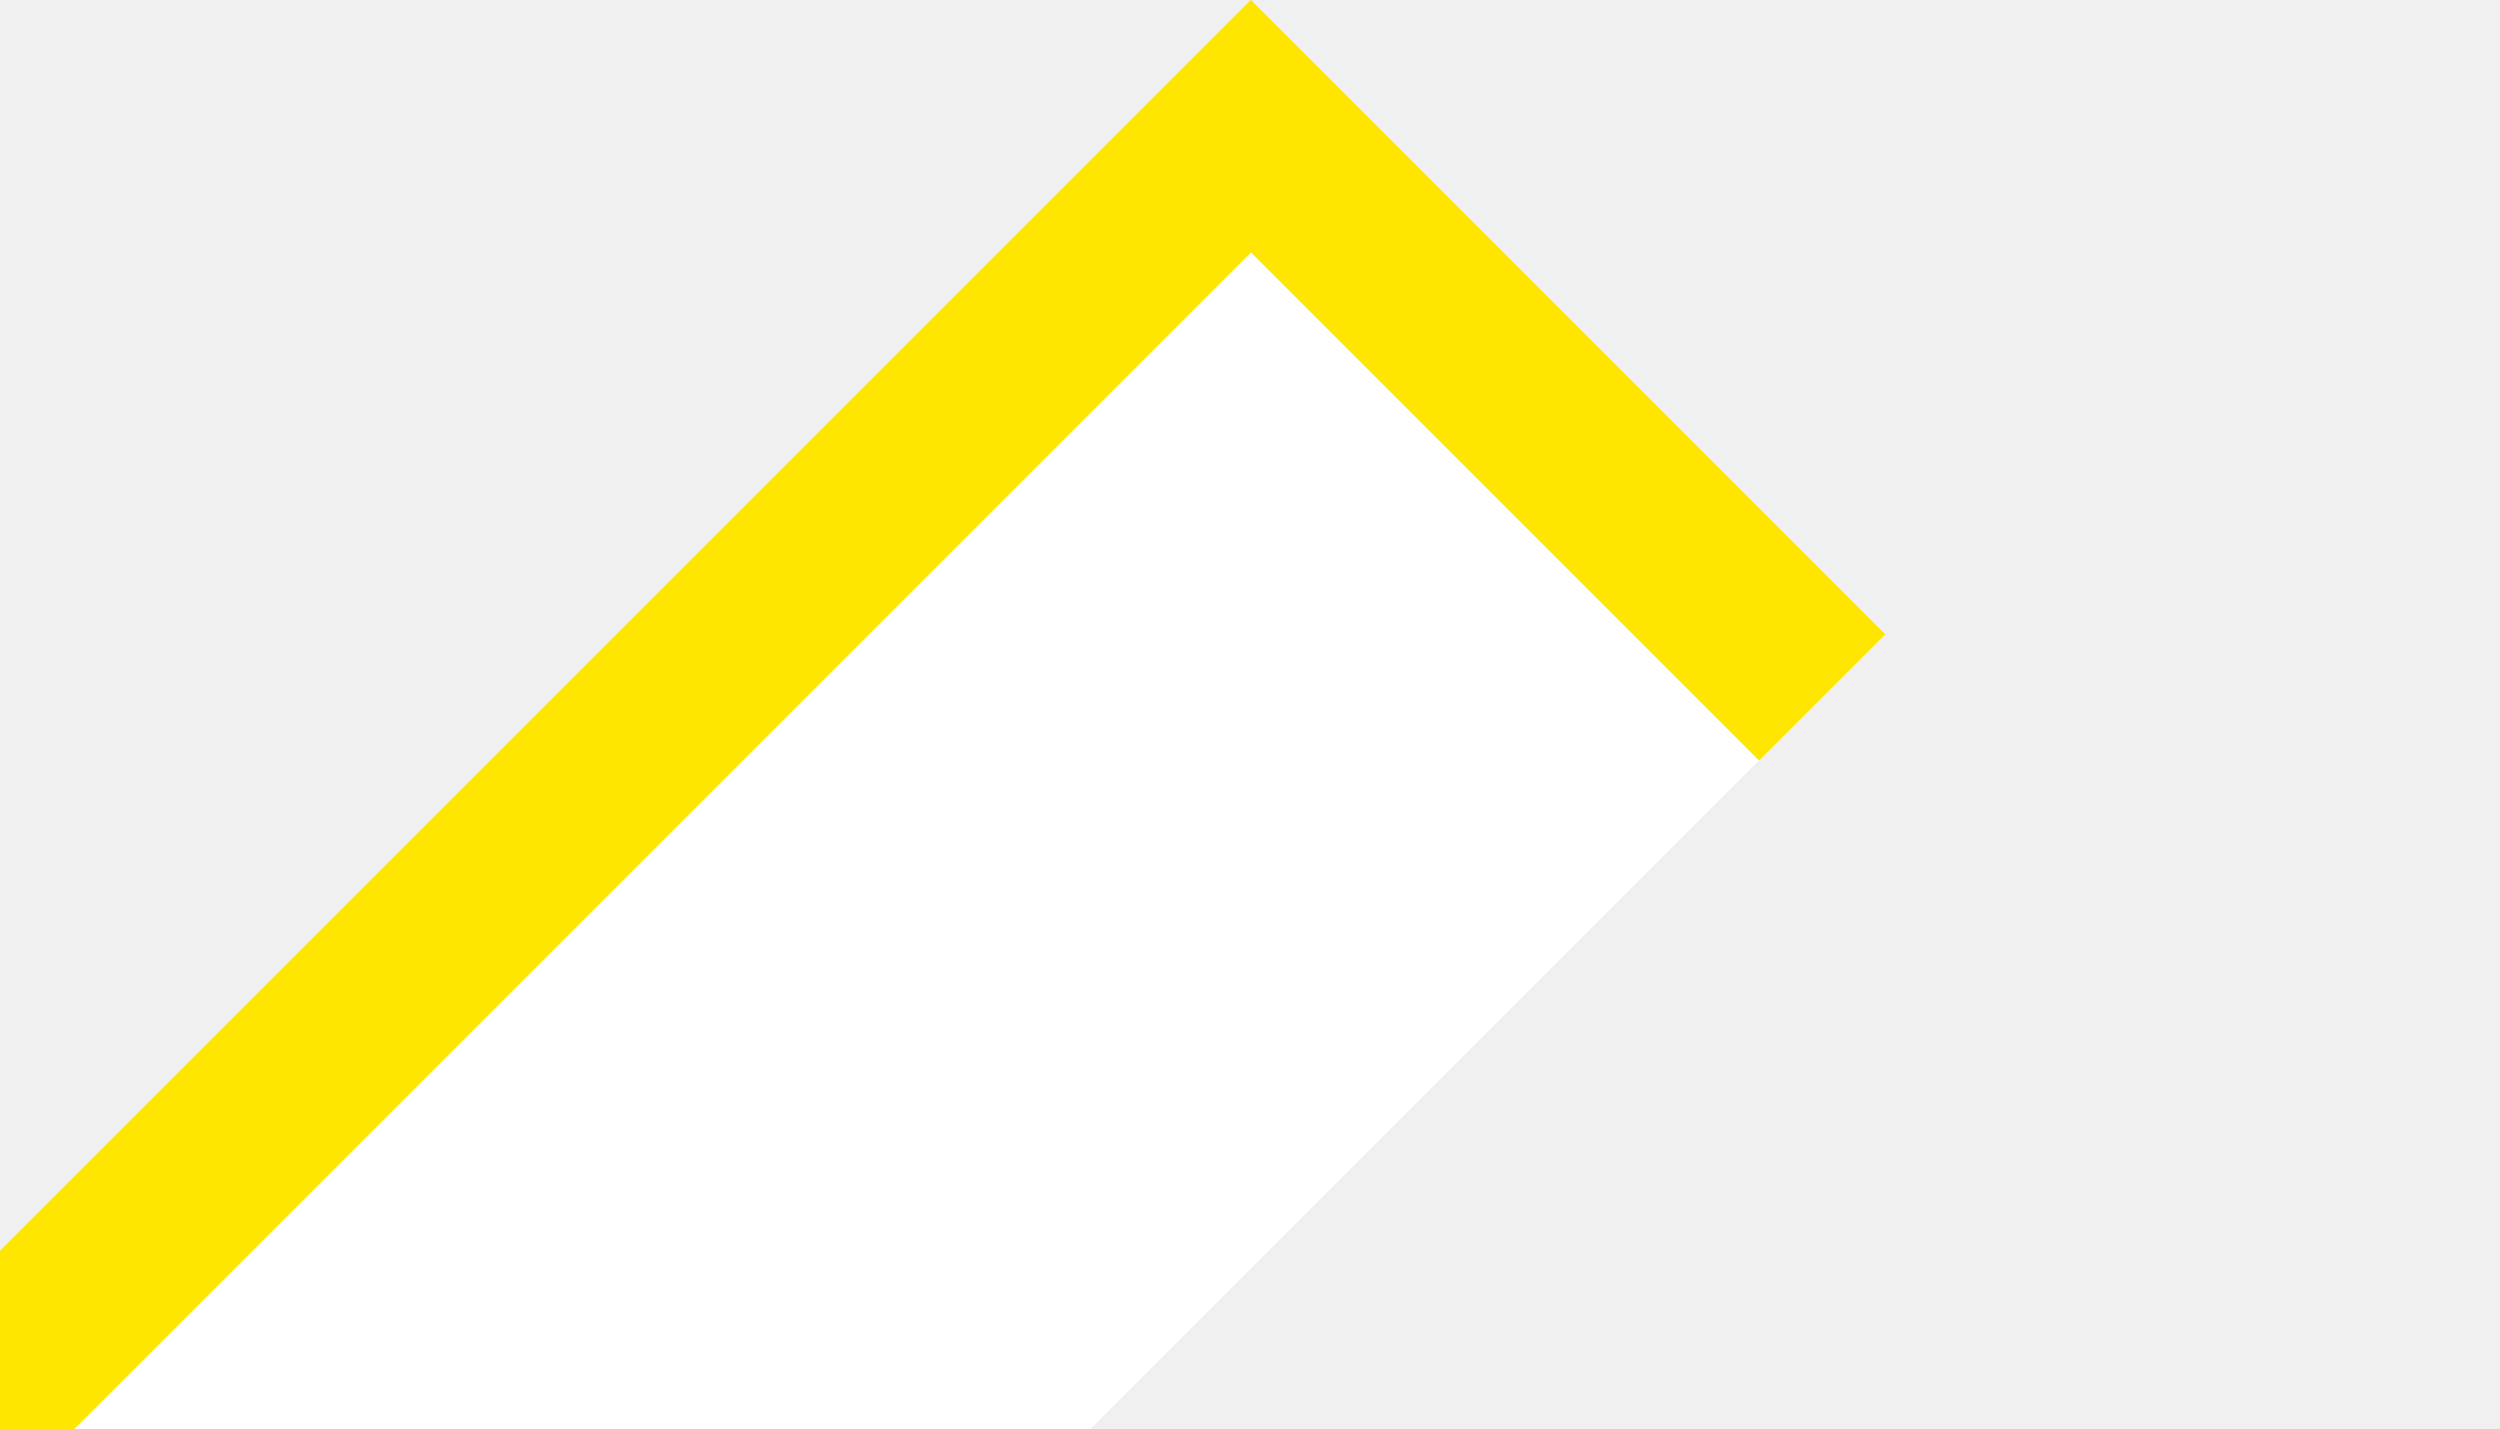
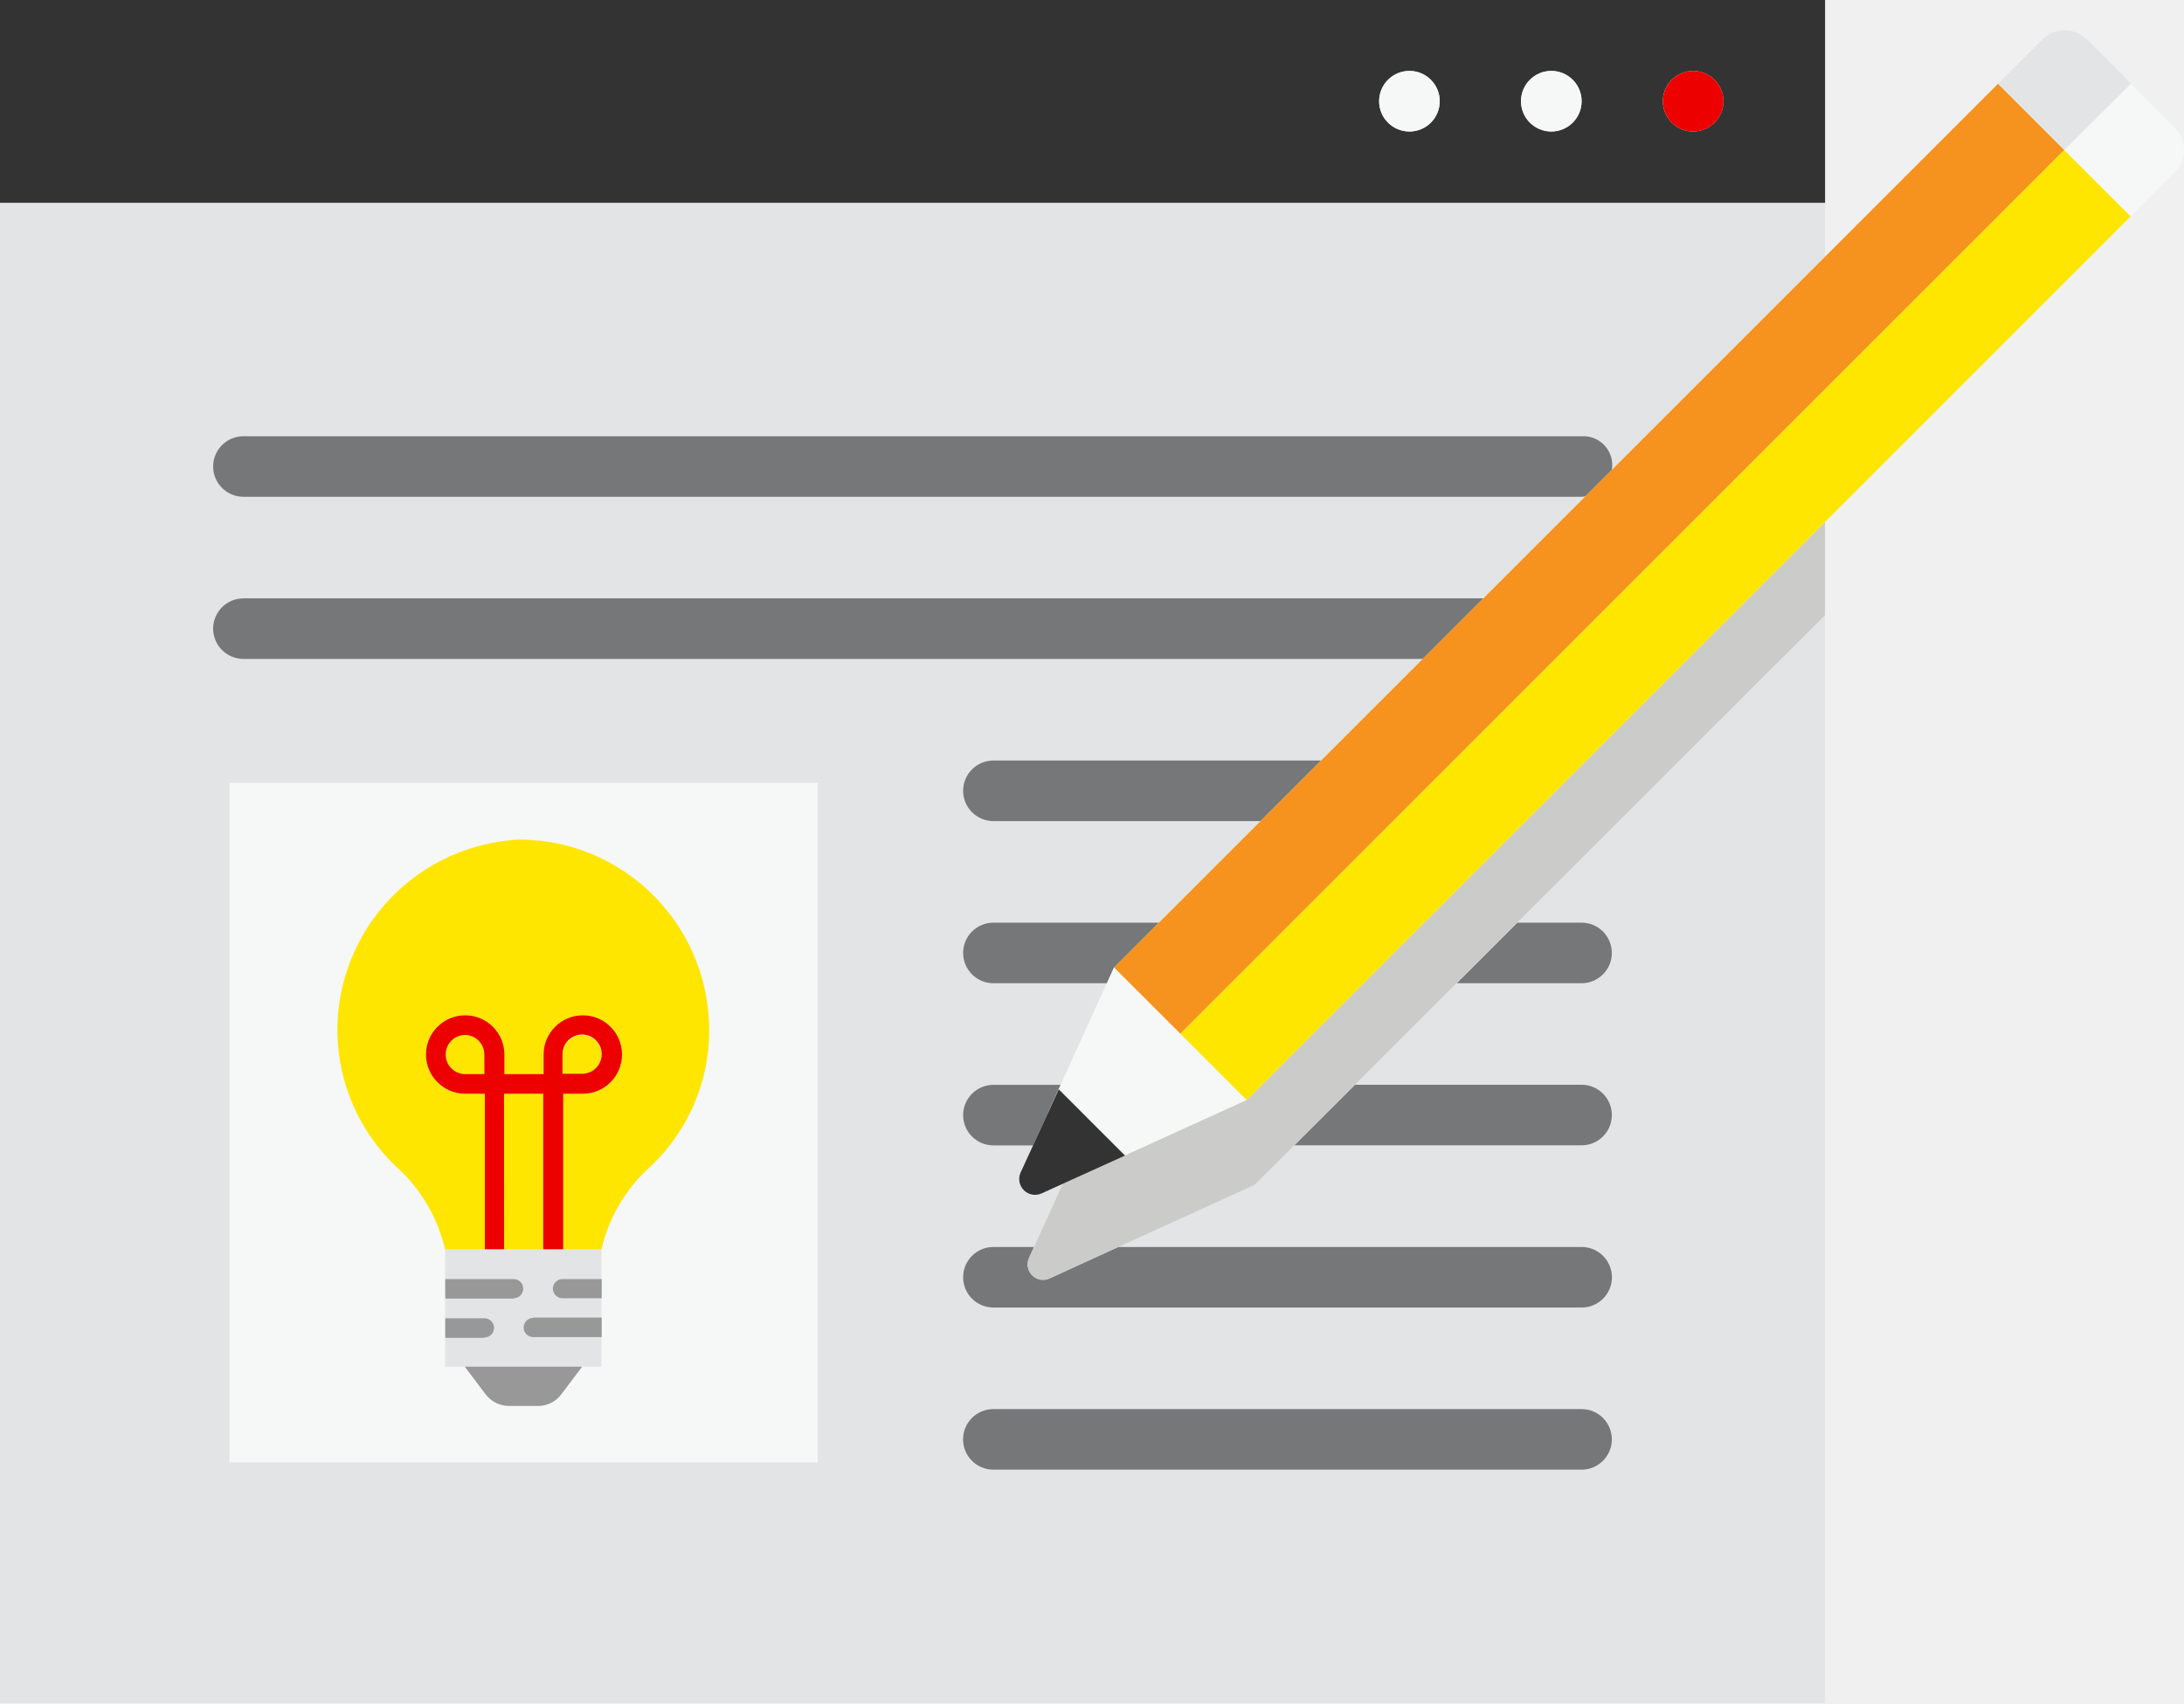
- <svg xmlns="http://www.w3.org/2000/svg" xmlns:xlink="http://www.w3.org/1999/xlink" width="42" height="24" viewBox="0 0 42 24">
+ <svg xmlns="http://www.w3.org/2000/svg" viewBox="0 0 150 117" width="150" height="117">
  <defs>
-     <path id="a" d="M0 0h42v24H0z" />
+     <style>.cls-1{fill:none;}.cls-2{fill:#e3e4e5;}.cls-3{fill:#333;}.cls-4{fill:#f6f7f7;}.cls-5{fill:#ec0000;}.cls-6{fill:#757779;}.cls-7{fill:#cbcbca;}.cls-8{fill:#f6921e;}.cls-9{fill:#fdc46f;}.cls-10{fill:#ffe600;}.cls-11{fill:#989898;}</style>
  </defs>
-   <g fill="none" fill-rule="evenodd">
-     <mask id="b" fill="#fff">
-       <use xlink:href="#a" />
-     </mask>
-     <path fill="#FFF" stroke="#FFE600" stroke-width="3" d="M3.083 10.423L34.13 41.469l3.438-3.44v-27.6H9.345l-6.262-.006z" mask="url(#b)" transform="rotate(-45 19.262 26.255)" />
+   <g id="Layer_2" data-name="Layer 2">
+     <g id="Layer_1-2" data-name="Layer 1">
+       <polygon class="cls-1" points="124.231 43.389 104.212 63.384 124.231 43.39 124.231 43.389" />
+       <polygon class="cls-1" points="124.232 36.966 85.611 75.587 124.232 36.966 124.232 36.966" />
+       <polygon class="cls-2" points="124.232 36.966 125.346 35.852 124.232 36.966 124.232 36.966" />
+       <path class="cls-2" d="M124.231,43.389h0L104.212,63.384h4.412a2.081,2.081,0,1,1,0,4.162h-8.579l-6.986,6.978h15.565a2.081,2.081,0,1,1,0,4.162H88.892L86.17,81.4l-9.362,4.26h31.817a2.081,2.081,0,1,1,0,4.162h-40.4a2.081,2.081,0,1,1,0-4.162h2.789l1.966-4.336-1.455.66a1.087,1.087,0,0,1-1.435-1.435l.858-1.867H68.229a2.081,2.081,0,1,1,0-4.162H72.85l3.174-6.978H68.229a2.081,2.081,0,1,1,0-4.162H79.6l6.978-6.978H68.229a2.081,2.081,0,1,1,0-4.162h22.51l6.978-6.978h-81a2.081,2.081,0,1,1,0-4.162h85.16l7-7a2.06,2.06,0,0,1-.254.025H16.719a2.081,2.081,0,0,1,0-4.162h91.933a1.984,1.984,0,0,1,2.053,2.313l14.642-14.642V13.931H0V117H125.346V42.276ZM56.161,100.45h-40.4V53.787h40.4Zm52.463.515h-40.4a2.081,2.081,0,1,1,0-4.162h40.4a2.081,2.081,0,1,1,0,4.162Z" />
+       <path class="cls-3" d="M125.349,13.93V0H0V13.93H125.349ZM96.8,9.034a2.081,2.081,0,1,1,2.081-2.081A2.081,2.081,0,0,1,96.8,9.034Zm9.744,0a2.081,2.081,0,1,1,2.081-2.081A2.081,2.081,0,0,1,106.547,9.034Zm9.744,0a2.081,2.081,0,1,1,2.081-2.081A2.081,2.081,0,0,1,116.29,9.034Z" />
+       <circle class="cls-4" cx="106.547" cy="6.953" r="2.081" />
+       <circle class="cls-5" cx="116.29" cy="6.953" r="2.081" />
+       <circle class="cls-4" cx="96.803" cy="6.953" r="2.081" />
+       <path class="cls-6" d="M14.638,43.186a2.081,2.081,0,0,0,2.081,2.081h81l4.162-4.162H16.719A2.081,2.081,0,0,0,14.638,43.186Z" />
+       <path class="cls-6" d="M108.651,29.966H16.719a2.081,2.081,0,0,0,0,4.162h91.909a2.06,2.06,0,0,0,.254-.025l1.823-1.823a1.984,1.984,0,0,0-2.053-2.313Z" />
+       <path class="cls-6" d="M110.705,65.465a2.081,2.081,0,0,0-2.081-2.081h-4.412l-4.167,4.162h8.579A2.081,2.081,0,0,0,110.705,65.465Z" />
+       <path class="cls-6" d="M66.148,65.465a2.081,2.081,0,0,0,2.081,2.081h7.795l.486-1.069,0,0,0,0v0h0L79.6,63.384H68.229A2.081,2.081,0,0,0,66.148,65.465Z" />
+       <path class="cls-6" d="M66.148,54.326a2.081,2.081,0,0,0,2.081,2.081H86.577l4.162-4.162H68.229A2.081,2.081,0,0,0,66.148,54.326Z" />
+       <path class="cls-6" d="M110.705,76.6a2.081,2.081,0,0,0-2.081-2.081H93.059l-4.167,4.162h19.733A2.081,2.081,0,0,0,110.705,76.6Z" />
+       <path class="cls-6" d="M71.966,76.466l.884-1.942H68.229a2.081,2.081,0,1,0,0,4.162h2.723l1.018-2.216Z" />
+       <path class="cls-6" d="M66.148,87.744a2.081,2.081,0,0,0,2.081,2.081h40.4a2.081,2.081,0,1,0,0-4.162H76.807l-.634.288-4.086,1.872a1.062,1.062,0,0,1-1.41-1.41l.34-.75H68.229A2.081,2.081,0,0,0,66.148,87.744Z" />
+       <path class="cls-6" d="M108.624,96.8h-40.4a2.081,2.081,0,1,0,0,4.162h40.4a2.081,2.081,0,1,0,0-4.162Z" />
+       <path class="cls-7" d="M85.611,75.587l-.015-.015-8.344,3.8.016.016-4.284,1.942-1.966,4.336-.34.75a1.062,1.062,0,0,0,1.41,1.41l4.086-1.872.634-.288L86.17,81.4l2.722-2.719,4.167-4.162,6.986-6.978,4.167-4.162,20.019-20,1.114-1.113V35.852l-1.114,1.114Z" />
+       <polygon class="cls-8" points="125.346 17.637 110.704 32.279 108.881 34.103 101.878 41.106 97.716 45.267 90.739 52.245 86.577 56.407 79.6 63.384 76.515 66.469 81.062 71.016 81.056 71.023 81.057 71.024 81.063 71.018 81.064 71.019 141.778 10.306 141.785 10.314 141.789 10.31 137.231 5.752 125.346 17.637" />
+       <polygon class="cls-9" points="76.508 66.475 76.51 66.477 76.513 66.471 76.508 66.475" />
+       <polygon class="cls-10" points="81.064 71.019 85.611 75.566 85.596 75.572 85.611 75.587 124.232 36.966 125.346 35.852 146.335 14.863 141.785 10.314 141.778 10.306 81.064 71.019" />
+       <path class="cls-4" d="M149.38,8.781l-3.028-3.028-4.56,4.536-4.548-4.548,3.04-3.04a2.166,2.166,0,0,1,1.508-.619,2.165,2.165,0,0,0-1.532.619l-3.04,3.04.012.012,4.558,4.557,4.551,4.55,3.04-3.039A2.173,2.173,0,0,0,149.38,8.781Z" />
+       <path class="cls-2" d="M137.243,5.741l4.548,4.548,4.56-4.536.012-.012-3.04-3.04a2.176,2.176,0,0,0-3.04,0Z" />
+       <polygon class="cls-4" points="76.513 66.471 76.51 66.477 76.024 67.546 72.85 74.523 71.966 76.466 71.97 76.469 72.72 74.837 74.982 77.099 77.252 79.369 85.596 75.572 85.611 75.566 81.064 71.019 81.063 71.018 81.057 71.024 81.056 71.023 81.062 71.016 76.515 66.469 76.514 66.468 76.513 66.471" />
+       <path class="cls-3" d="M72.72,74.837l-.75,1.633-1.018,2.216-.858,1.867a1.087,1.087,0,0,0,1.435,1.435l1.455-.66,4.284-1.942-.016-.016-2.27-2.27Z" />
+       <path class="cls-4" d="M15.766,100.45h40.4V53.787h-40.4Zm7.491-31.165A13.136,13.136,0,0,1,34.788,57.753a6.183,6.183,0,0,1,1.151-.072c.416,0,.759.072,1.151.072A13.089,13.089,0,0,1,48.621,69.284h0a12.833,12.833,0,0,1-3.966,10.87,10.945,10.945,0,0,0-3.353,5.7v2.014h.025v1.322H41.3V90.51h.024v1.347H41.3v2.032H39.98l-1.42,1.885a1.971,1.971,0,0,1-1.591.808H34.962a2.016,2.016,0,0,1-1.616-.808l-1.42-1.886H30.578V85.858h0a10.945,10.945,0,0,0-3.354-5.7A12.977,12.977,0,0,1,23.257,69.284Z" />
+       <rect class="cls-10" x="34.618" y="75.135" width="2.693" height="10.699" />
+       <path class="cls-10" d="M30.577,85.858h0v-.024H33.3v-10.7H31.949a2.693,2.693,0,1,1,2.693-2.693v1.347h2.693V72.442a2.693,2.693,0,1,1,2.693,2.693H38.682v10.7H41.3v.018a10.945,10.945,0,0,1,3.353-5.7,12.833,12.833,0,0,0,3.966-10.87h0A13.089,13.089,0,0,0,37.09,57.753c-.392,0-.735-.072-1.151-.072a6.183,6.183,0,0,0-1.151.072A13.136,13.136,0,0,0,23.257,69.284a12.977,12.977,0,0,0,3.966,10.87A10.945,10.945,0,0,1,30.577,85.858Z" />
+       <path class="cls-10" d="M41.326,72.419a1.347,1.347,0,0,0-2.693,0v1.347H39.98A1.347,1.347,0,0,0,41.326,72.419Z" />
+       <path class="cls-10" d="M31.931,71.1h-.006a1.347,1.347,0,0,0,0,2.693h1.349V72.443A1.342,1.342,0,0,0,31.931,71.1Z" />
+       <path class="cls-5" d="M34.618,75.135h2.693v10.7h1.371v-10.7h1.347a2.693,2.693,0,1,0-2.693-2.693v1.347H34.643V72.442a2.693,2.693,0,1,0-2.693,2.693H33.3v10.7h1.322Zm4.015-2.717a1.347,1.347,0,1,1,1.347,1.347H38.633ZM33.269,73.79H31.921a1.347,1.347,0,0,1,0-2.693h.006a1.342,1.342,0,0,1,1.338,1.347Z" />
+       <path class="cls-2" d="M38.682,85.835h-8.1v2.032h4.7a.661.661,0,1,1,0,1.322v.024h-4.7V90.56h2.693a.661.661,0,0,1,0,1.322v.024H30.578v1.983H41.3V91.857H36.625a.661.661,0,1,1,0-1.322V90.51H41.3V89.189H38.633a.661.661,0,0,1,0-1.322H41.3V85.835Z" />
+       <path class="cls-11" d="M33.345,95.775a2.016,2.016,0,0,0,1.616.808h2.007a1.971,1.971,0,0,0,1.591-.808l1.42-1.885H31.925Z" />
+       <path class="cls-11" d="M35.279,89.189a.661.661,0,1,0,0-1.322h-4.7v1.347h4.7Z" />
+       <path class="cls-11" d="M33.272,91.882a.661.661,0,0,0,0-1.322H30.578v1.347h2.693Z" />
+       <path class="cls-11" d="M37.972,88.528a.661.661,0,0,0,.661.661h2.693V87.866H38.633A.661.661,0,0,0,37.972,88.528Z" />
+       <path class="cls-11" d="M36.625,90.535a.661.661,0,1,0,0,1.322h4.7V90.51h-4.7Z" />
+     </g>
  </g>
</svg>
